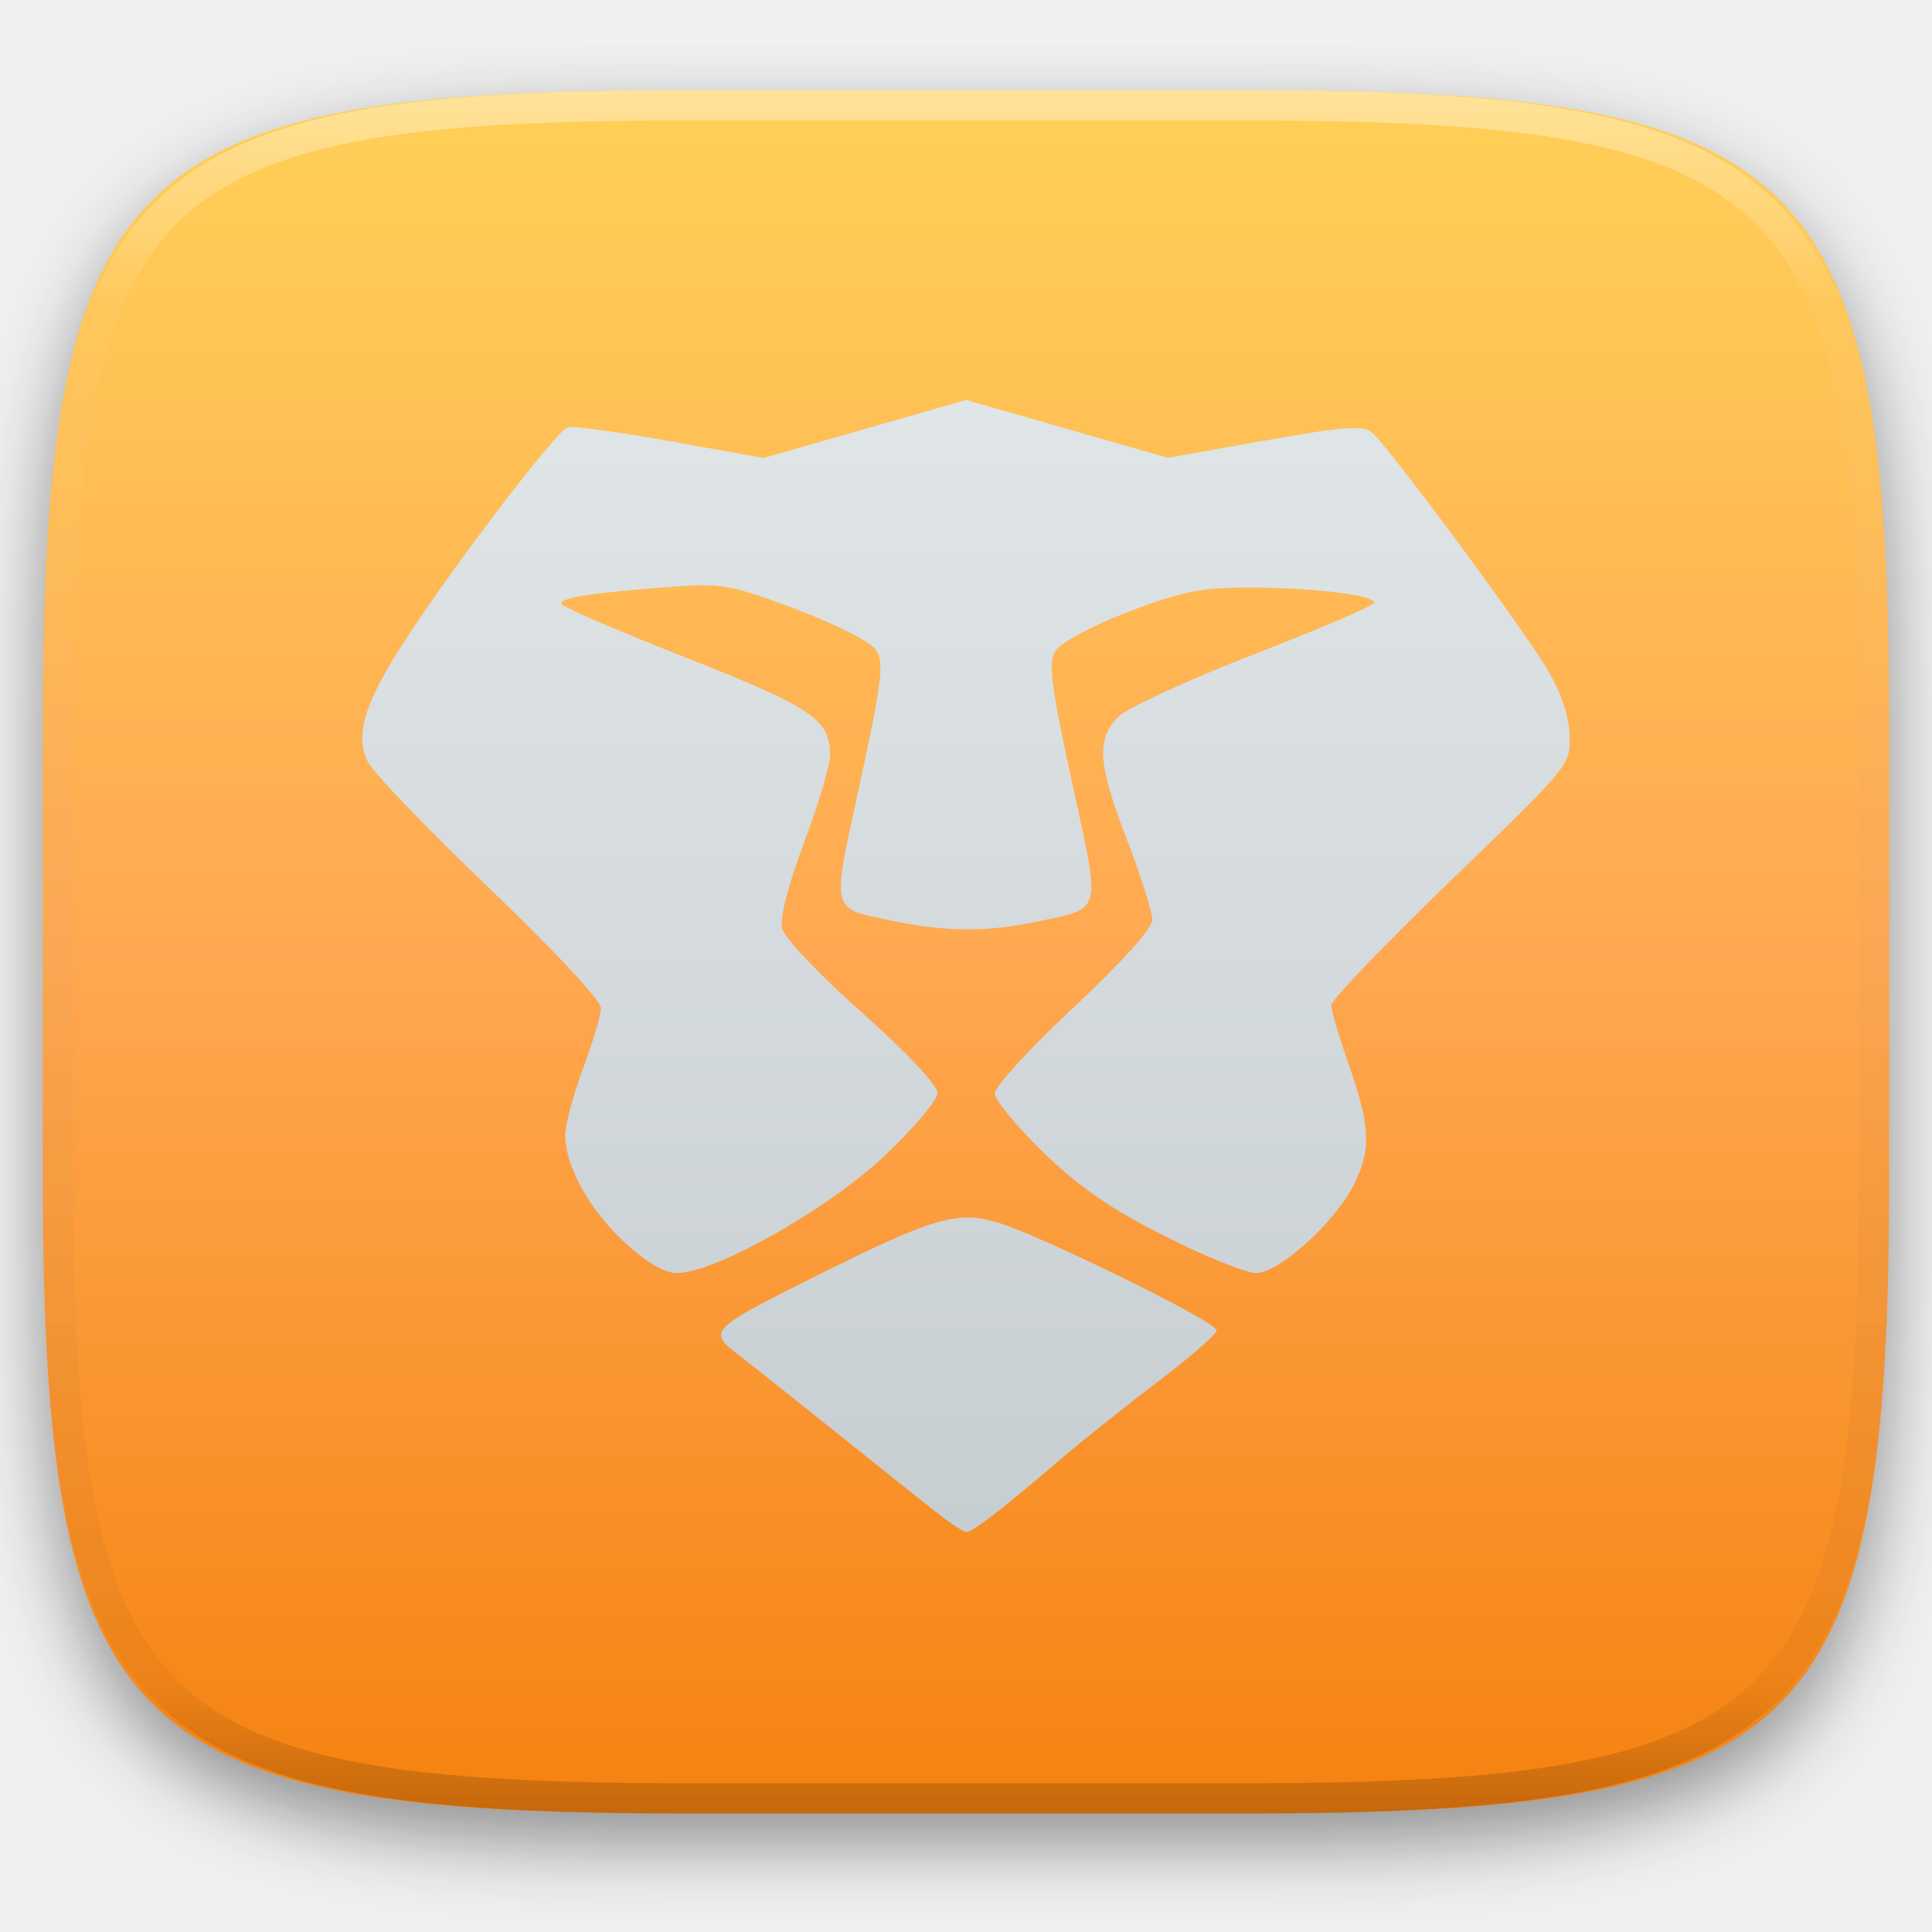
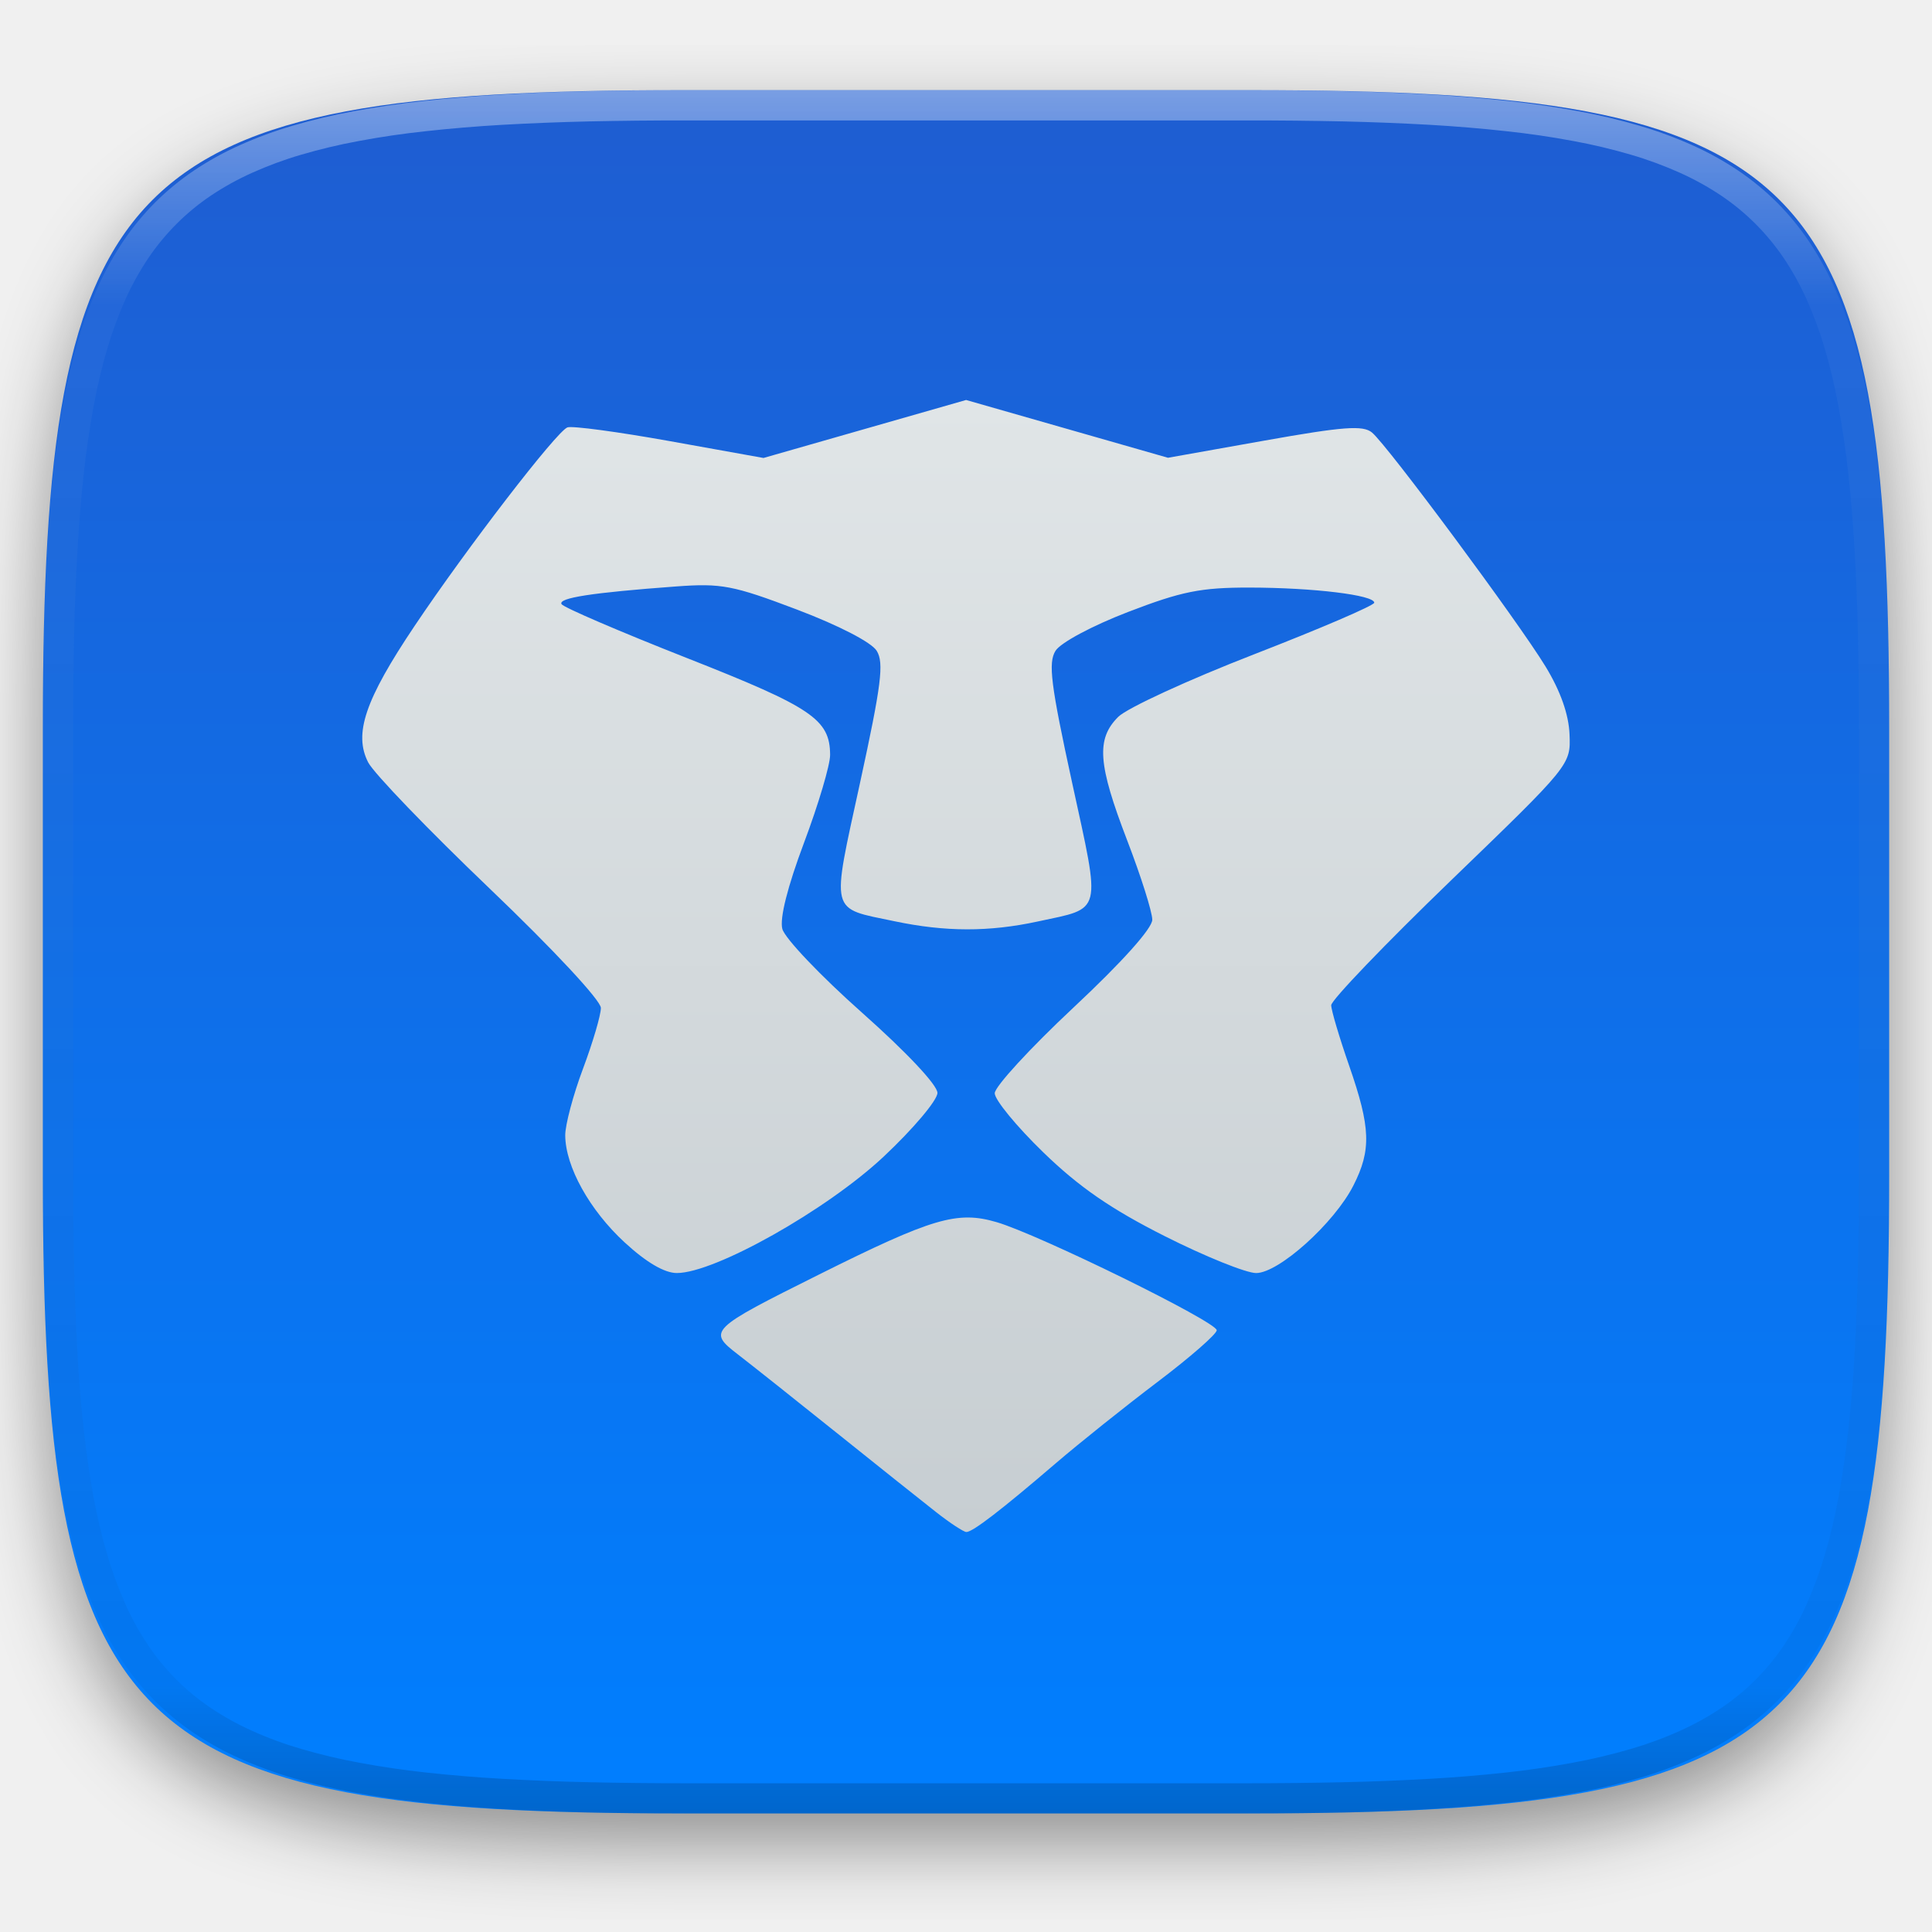
<svg xmlns="http://www.w3.org/2000/svg" fill="none" width="256" height="256" viewBox="0 0 256 256">
  <g clip-path="url(#clip0)">
    <g filter="url(#filter0_d)">
      <path fill="url(#paint0_linear)" d="M165.685 11.947C239.74 11.947 250.324 22.504 250.324 96.491V155.742C250.324 229.728 239.74 240.285 165.685 240.285H90.315C16.259 240.285 5.676 229.728 5.676 155.742V96.491C5.676 22.504 16.259 11.947 90.315 11.947H165.685Z" />
    </g>
    <path fill="url(#paint1_linear)" fill-rule="evenodd" opacity=".4" d="M165.068 11.951C169.396 11.941 173.724 11.991 178.052 12.089C181.927 12.167 185.803 12.315 189.678 12.541C193.131 12.737 196.583 13.022 200.026 13.396C203.085 13.729 206.144 14.181 209.174 14.742C211.889 15.242 214.574 15.881 217.22 16.657C219.62 17.355 221.971 18.22 224.243 19.241C226.358 20.184 228.384 21.304 230.302 22.591C232.141 23.829 233.863 25.244 235.437 26.806C237.001 28.378 238.417 30.088 239.656 31.925C240.945 33.841 242.066 35.865 243.02 37.967C244.043 40.247 244.909 42.585 245.617 44.972C246.394 47.615 247.034 50.297 247.535 53.009C248.096 56.035 248.548 59.081 248.883 62.136C249.257 65.575 249.542 69.013 249.739 72.462C249.965 76.323 250.112 80.194 250.201 84.055C250.289 88.378 250.339 92.701 250.329 97.014V155.226C250.339 159.549 250.289 163.862 250.201 168.185C250.112 172.056 249.965 175.917 249.739 179.778C249.542 183.227 249.257 186.675 248.883 190.104C248.548 193.159 248.096 196.215 247.535 199.241C247.034 201.943 246.394 204.625 245.617 207.268C244.909 209.655 244.043 212.003 243.02 214.273C242.066 216.385 240.945 218.399 239.656 220.315C238.417 222.152 237.001 223.872 235.437 225.434C233.863 226.996 232.141 228.411 230.302 229.649C228.384 230.936 226.358 232.056 224.243 232.999C221.971 234.021 219.62 234.885 217.22 235.593C214.574 236.369 211.889 237.007 209.174 237.499C206.144 238.068 203.085 238.51 200.026 238.845C196.583 239.218 193.131 239.503 189.678 239.699C185.803 239.925 181.927 240.073 178.052 240.161C173.724 240.249 169.396 240.299 165.068 240.289H90.942C86.614 240.299 82.286 240.249 77.958 240.161C74.083 240.073 70.207 239.925 66.332 239.699C62.879 239.503 59.427 239.218 55.984 238.845C52.925 238.51 49.866 238.068 46.836 237.499C44.121 237.007 41.436 236.369 38.79 235.593C36.39 234.885 34.039 234.021 31.767 232.999C29.652 232.056 27.626 230.936 25.708 229.649C23.869 228.411 22.147 226.996 20.573 225.434C19.009 223.872 17.593 222.152 16.354 220.315C15.065 218.399 13.944 216.385 12.99 214.273C11.967 212.003 11.101 209.655 10.393 207.268C9.616 204.625 8.976 201.943 8.475 199.241C7.914 196.215 7.462 193.159 7.127 190.104C6.753 186.675 6.468 183.227 6.271 179.778C6.045 175.917 5.898 172.056 5.809 168.185C5.721 163.862 5.671 159.549 5.681 155.226V97.014C5.671 92.701 5.721 88.378 5.809 84.055C5.898 80.194 6.045 76.323 6.271 72.462C6.468 69.013 6.753 65.575 7.127 62.136C7.462 59.081 7.914 56.035 8.475 53.009C8.976 50.297 9.616 47.615 10.393 44.972C11.101 42.585 11.967 40.247 12.99 37.967C13.944 35.865 15.065 33.841 16.354 31.925C17.593 30.088 19.009 28.378 20.573 26.806C22.147 25.244 23.869 23.829 25.708 22.591C27.626 21.304 29.652 20.184 31.767 19.241C34.039 18.22 36.39 17.355 38.79 16.657C41.436 15.881 44.121 15.242 46.836 14.742C49.866 14.181 52.925 13.729 55.984 13.396C59.427 13.022 62.879 12.737 66.332 12.541C70.207 12.315 74.083 12.167 77.958 12.089C82.286 11.991 86.614 11.941 90.942 11.951H165.068ZM165.078 15.96C169.376 15.95 173.675 15.999 177.973 16.087C181.8 16.176 185.626 16.323 189.452 16.539C192.836 16.736 196.219 17.011 199.583 17.384C202.554 17.699 205.515 18.131 208.446 18.681C211.023 19.153 213.58 19.762 216.099 20.499C218.322 21.147 220.495 21.953 222.6 22.896C224.509 23.751 226.338 24.763 228.069 25.922C229.692 27.013 231.207 28.26 232.594 29.646C233.981 31.031 235.23 32.544 236.332 34.165C237.492 35.894 238.506 37.712 239.361 39.608C240.306 41.72 241.112 43.892 241.761 46.102C242.509 48.617 243.109 51.162 243.591 53.736C244.132 56.664 244.565 59.611 244.889 62.578C245.263 65.938 245.539 69.308 245.735 72.688C245.952 76.51 246.109 80.322 246.188 84.144C246.276 88.437 246.325 92.721 246.325 97.014V155.226C246.325 159.519 246.276 163.803 246.188 168.096C246.109 171.918 245.952 175.74 245.735 179.552C245.539 182.932 245.263 186.302 244.889 189.672C244.565 192.629 244.132 195.576 243.591 198.504C243.109 201.078 242.509 203.623 241.761 206.138C241.112 208.358 240.306 210.52 239.361 212.632C238.506 214.528 237.492 216.356 236.332 218.075C235.23 219.706 233.981 221.219 232.594 222.604C231.207 223.98 229.692 225.227 228.069 226.318C226.338 227.477 224.509 228.489 222.6 229.344C220.495 230.297 218.322 231.093 216.099 231.741C213.58 232.478 211.023 233.087 208.446 233.559C205.515 234.109 202.554 234.541 199.583 234.865C196.219 235.229 192.836 235.514 189.452 235.701C185.626 235.917 181.8 236.074 177.973 236.153C173.675 236.251 169.376 236.29 165.078 236.29C165.078 236.29 165.078 236.29 165.068 236.29H90.942C90.932 236.29 90.932 236.29 90.932 236.29C86.634 236.29 82.335 236.251 78.037 236.153C74.21 236.074 70.384 235.917 66.558 235.701C63.174 235.514 59.791 235.229 56.426 234.865C53.456 234.541 50.495 234.109 47.564 233.559C44.987 233.087 42.429 232.478 39.911 231.741C37.688 231.093 35.515 230.297 33.41 229.344C31.501 228.489 29.672 227.477 27.941 226.318C26.318 225.227 24.803 223.98 23.416 222.604C22.029 221.219 20.78 219.706 19.678 218.075C18.518 216.356 17.504 214.528 16.649 212.632C15.704 210.52 14.898 208.358 14.249 206.138C13.501 203.623 12.901 201.078 12.419 198.504C11.878 195.576 11.445 192.629 11.121 189.672C10.747 186.302 10.472 182.932 10.275 179.552C10.058 175.74 9.901 171.918 9.822 168.096C9.734 163.803 9.685 159.519 9.685 155.226V97.014C9.685 92.721 9.734 88.437 9.822 84.144C9.901 80.322 10.058 76.51 10.275 72.688C10.472 69.308 10.747 65.938 11.121 62.578C11.445 59.611 11.878 56.664 12.419 53.736C12.901 51.162 13.501 48.617 14.249 46.102C14.898 43.892 15.704 41.72 16.649 39.608C17.504 37.712 18.518 35.894 19.678 34.165C20.78 32.544 22.029 31.031 23.416 29.646C24.803 28.26 26.318 27.013 27.941 25.922C29.672 24.763 31.501 23.751 33.41 22.896C35.515 21.953 37.688 21.147 39.911 20.499C42.429 19.762 44.987 19.153 47.564 18.681C50.495 18.131 53.456 17.699 56.426 17.384C59.791 17.011 63.174 16.736 66.558 16.539C70.384 16.323 74.21 16.176 78.037 16.087C82.335 15.999 86.634 15.95 90.932 15.96C90.932 15.96 90.932 15.96 90.942 15.96H165.068C165.078 15.96 165.078 15.96 165.078 15.96Z" clip-rule="evenodd" />
    <g opacity=".2" filter="url(#filter1_f)">
      <path d="M124.057 200.379C122.217 198.937 116.27 194.196 110.841 189.843C105.411 185.489 99.541 180.828 97.795 179.483C93.74 176.36 93.954 176.149 108.56 168.864C123.561 161.382 126.837 160.416 132.044 161.937C137.651 163.574 161.222 175.15 161.222 176.265C161.222 176.768 157.699 179.845 153.394 183.103C149.088 186.361 143.004 191.225 139.872 193.912C132.687 200.077 128.885 203 128.053 203C127.694 203 125.896 201.82 124.057 200.379V200.379ZM82.776 164.635C78.121 160.342 74.931 154.598 74.896 150.451C74.884 149.072 75.943 145.095 77.248 141.613C78.552 138.131 79.62 134.505 79.62 133.555C79.62 132.566 73.315 125.801 64.878 117.735C56.77 109.984 49.53 102.465 48.789 101.025C46.839 97.237 48.368 92.731 54.919 82.965C61.895 72.563 73.74 57.175 75.188 56.631C75.799 56.402 81.894 57.22 88.733 58.449L101.167 60.683L114.59 56.842L128.012 53L141.387 56.828L154.763 60.657L167.554 58.38C178.008 56.519 180.612 56.324 181.802 57.316C183.866 59.037 201.191 82.4 204.799 88.328C206.775 91.574 207.867 94.667 207.972 97.313C208.132 101.344 208.118 101.361 192.257 116.669C183.525 125.095 176.386 132.534 176.392 133.199C176.397 133.864 177.471 137.477 178.776 141.228C181.624 149.418 181.727 152.371 179.33 157.091C176.802 162.068 169.448 168.686 166.444 168.686C165.119 168.686 159.677 166.49 154.352 163.805C147.209 160.205 142.983 157.289 138.238 152.688C134.701 149.257 131.807 145.736 131.807 144.862C131.807 143.987 136.504 138.877 142.244 133.505C148.667 127.495 152.682 123.019 152.682 121.87C152.682 120.843 151.188 116.116 149.361 111.365C145.468 101.239 145.228 97.922 148.175 94.985C149.349 93.815 157.461 90.082 166.201 86.688C174.941 83.295 182.094 80.223 182.095 79.862C182.097 78.847 174.016 77.867 165.552 77.856C159.119 77.848 156.559 78.362 149.474 81.089C144.7 82.926 140.532 85.158 139.859 86.238C138.869 87.828 139.234 90.725 142.059 103.705C145.893 121.322 146.162 120.234 137.5 122.104C131.039 123.499 125.267 123.489 118.506 122.066C109.867 120.253 110.13 121.319 113.965 103.702C116.784 90.747 117.153 87.822 116.169 86.235C115.471 85.11 111.14 82.871 105.605 80.773C97.129 77.56 95.585 77.265 89.583 77.708C78.408 78.531 73.902 79.229 74.41 80.055C74.678 80.489 82.151 83.701 91.017 87.192C107.608 93.725 109.973 95.325 109.994 100.029C109.999 101.354 108.449 106.58 106.547 111.641C104.355 117.477 103.299 121.662 103.66 123.079C103.973 124.309 108.727 129.306 114.223 134.184C120.113 139.413 124.216 143.777 124.216 144.813C124.216 145.781 121.008 149.582 117.088 153.26C109.541 160.339 94.716 168.683 89.684 168.683C88.046 168.683 85.636 167.27 82.776 164.632V164.635V164.635Z" />
    </g>
    <path fill="url(#paint2_linear)" d="M124.057 200.379C122.217 198.937 116.27 194.196 110.841 189.843C105.411 185.489 99.541 180.828 97.795 179.483C93.74 176.36 93.954 176.149 108.56 168.864C123.561 161.382 126.837 160.416 132.044 161.937C137.651 163.574 161.222 175.15 161.222 176.265C161.222 176.768 157.699 179.845 153.394 183.103C149.088 186.361 143.004 191.225 139.872 193.912C132.687 200.077 128.885 203 128.053 203C127.694 203 125.896 201.82 124.057 200.379V200.379ZM82.776 164.635C78.121 160.342 74.931 154.598 74.896 150.451C74.884 149.072 75.943 145.095 77.248 141.613C78.552 138.131 79.62 134.505 79.62 133.555C79.62 132.566 73.315 125.801 64.878 117.735C56.77 109.984 49.53 102.465 48.789 101.025C46.839 97.237 48.368 92.731 54.919 82.965C61.895 72.563 73.74 57.175 75.188 56.631C75.799 56.402 81.894 57.22 88.733 58.449L101.167 60.683L114.59 56.842L128.012 53L141.387 56.828L154.763 60.657L167.554 58.38C178.008 56.519 180.612 56.324 181.802 57.316C183.866 59.037 201.191 82.4 204.799 88.328C206.775 91.574 207.867 94.667 207.972 97.313C208.132 101.344 208.118 101.361 192.257 116.669C183.525 125.095 176.386 132.534 176.392 133.199C176.397 133.864 177.471 137.477 178.776 141.228C181.624 149.418 181.727 152.371 179.33 157.091C176.802 162.068 169.448 168.686 166.444 168.686C165.119 168.686 159.677 166.49 154.352 163.805C147.209 160.205 142.983 157.289 138.238 152.688C134.701 149.257 131.807 145.736 131.807 144.862C131.807 143.987 136.504 138.877 142.244 133.505C148.667 127.495 152.682 123.019 152.682 121.87C152.682 120.843 151.188 116.116 149.361 111.365C145.468 101.239 145.228 97.922 148.175 94.985C149.349 93.815 157.461 90.082 166.201 86.688C174.941 83.295 182.094 80.223 182.095 79.862C182.097 78.847 174.016 77.867 165.552 77.856C159.119 77.848 156.559 78.362 149.474 81.089C144.7 82.926 140.532 85.158 139.859 86.238C138.869 87.828 139.234 90.725 142.059 103.705C145.893 121.322 146.162 120.234 137.5 122.104C131.039 123.499 125.267 123.489 118.506 122.066C109.867 120.253 110.13 121.319 113.965 103.702C116.784 90.747 117.153 87.822 116.169 86.235C115.471 85.11 111.14 82.871 105.605 80.773C97.129 77.56 95.585 77.265 89.583 77.708C78.408 78.531 73.902 79.229 74.41 80.055C74.678 80.489 82.151 83.701 91.017 87.192C107.608 93.725 109.973 95.325 109.994 100.029C109.999 101.354 108.449 106.58 106.547 111.641C104.355 117.477 103.299 121.662 103.66 123.079C103.973 124.309 108.727 129.306 114.223 134.184C120.113 139.413 124.216 143.777 124.216 144.813C124.216 145.781 121.008 149.582 117.088 153.26C109.541 160.339 94.716 168.683 89.684 168.683C88.046 168.683 85.636 167.27 82.776 164.632V164.635V164.635Z" />
  </g>
  <defs>
    <filter id="filter0_d" width="264.648" height="248.338" x="-4.32" y="5.95" color-interpolation-filters="sRGB" filterUnits="userSpaceOnUse">
      <feFlood flood-opacity="0" result="BackgroundImageFix" />
      <feColorMatrix in="SourceAlpha" type="matrix" values="0 0 0 0 0 0 0 0 0 0 0 0 0 0 0 0 0 0 127 0" />
      <feOffset dy="4" />
      <feGaussianBlur stdDeviation="5" />
      <feColorMatrix type="matrix" values="0 0 0 0 0 0 0 0 0 0 0 0 0 0 0 0 0 0 0.4 0" />
      <feBlend in2="BackgroundImageFix" mode="normal" result="effect1_dropShadow" />
      <feBlend in="SourceGraphic" in2="effect1_dropShadow" mode="normal" result="shape" />
    </filter>
    <filter id="filter1_f" width="180" height="170" x="38" y="43" color-interpolation-filters="sRGB" filterUnits="userSpaceOnUse">
      <feFlood flood-opacity="0" result="BackgroundImageFix" />
      <feBlend in="SourceGraphic" in2="BackgroundImageFix" mode="normal" result="shape" />
      <feGaussianBlur result="effect1_foregroundBlur" stdDeviation="5" />
    </filter>
    <linearGradient id="paint0_linear" x1="5.676" x2="5.676" y1="11.947" y2="240.285" gradientUnits="userSpaceOnUse">
-       <stop offset="0" stop-color="#FFD057" />
-       <stop offset=".5" stop-color="#FFA851" />
-       <stop offset="1" stop-color="#F5820F" />
+       <stop offset="0" stop-color="#1F5DD1" />
+       <stop offset="1" stop-color="#007FFF" />
    </linearGradient>
    <linearGradient id="paint1_linear" x1="132.082" x2="132.082" y1="11.95" y2="240.29" gradientUnits="userSpaceOnUse">
      <stop stop-color="#fff" />
      <stop offset=".125" stop-color="#fff" stop-opacity=".098" />
      <stop offset=".925" stop-opacity=".098" />
      <stop offset="1" stop-opacity=".498" />
    </linearGradient>
    <linearGradient id="paint2_linear" x1="48" x2="48" y1="53" y2="203" gradientUnits="userSpaceOnUse">
      <stop offset="0" stop-color="#E0E5E7" />
      <stop offset="1" stop-color="#C7CED2" />
    </linearGradient>
    <clipPath id="clip0">
      <rect fill="#fff" width="256" height="256" />
    </clipPath>
  </defs>
</svg>
